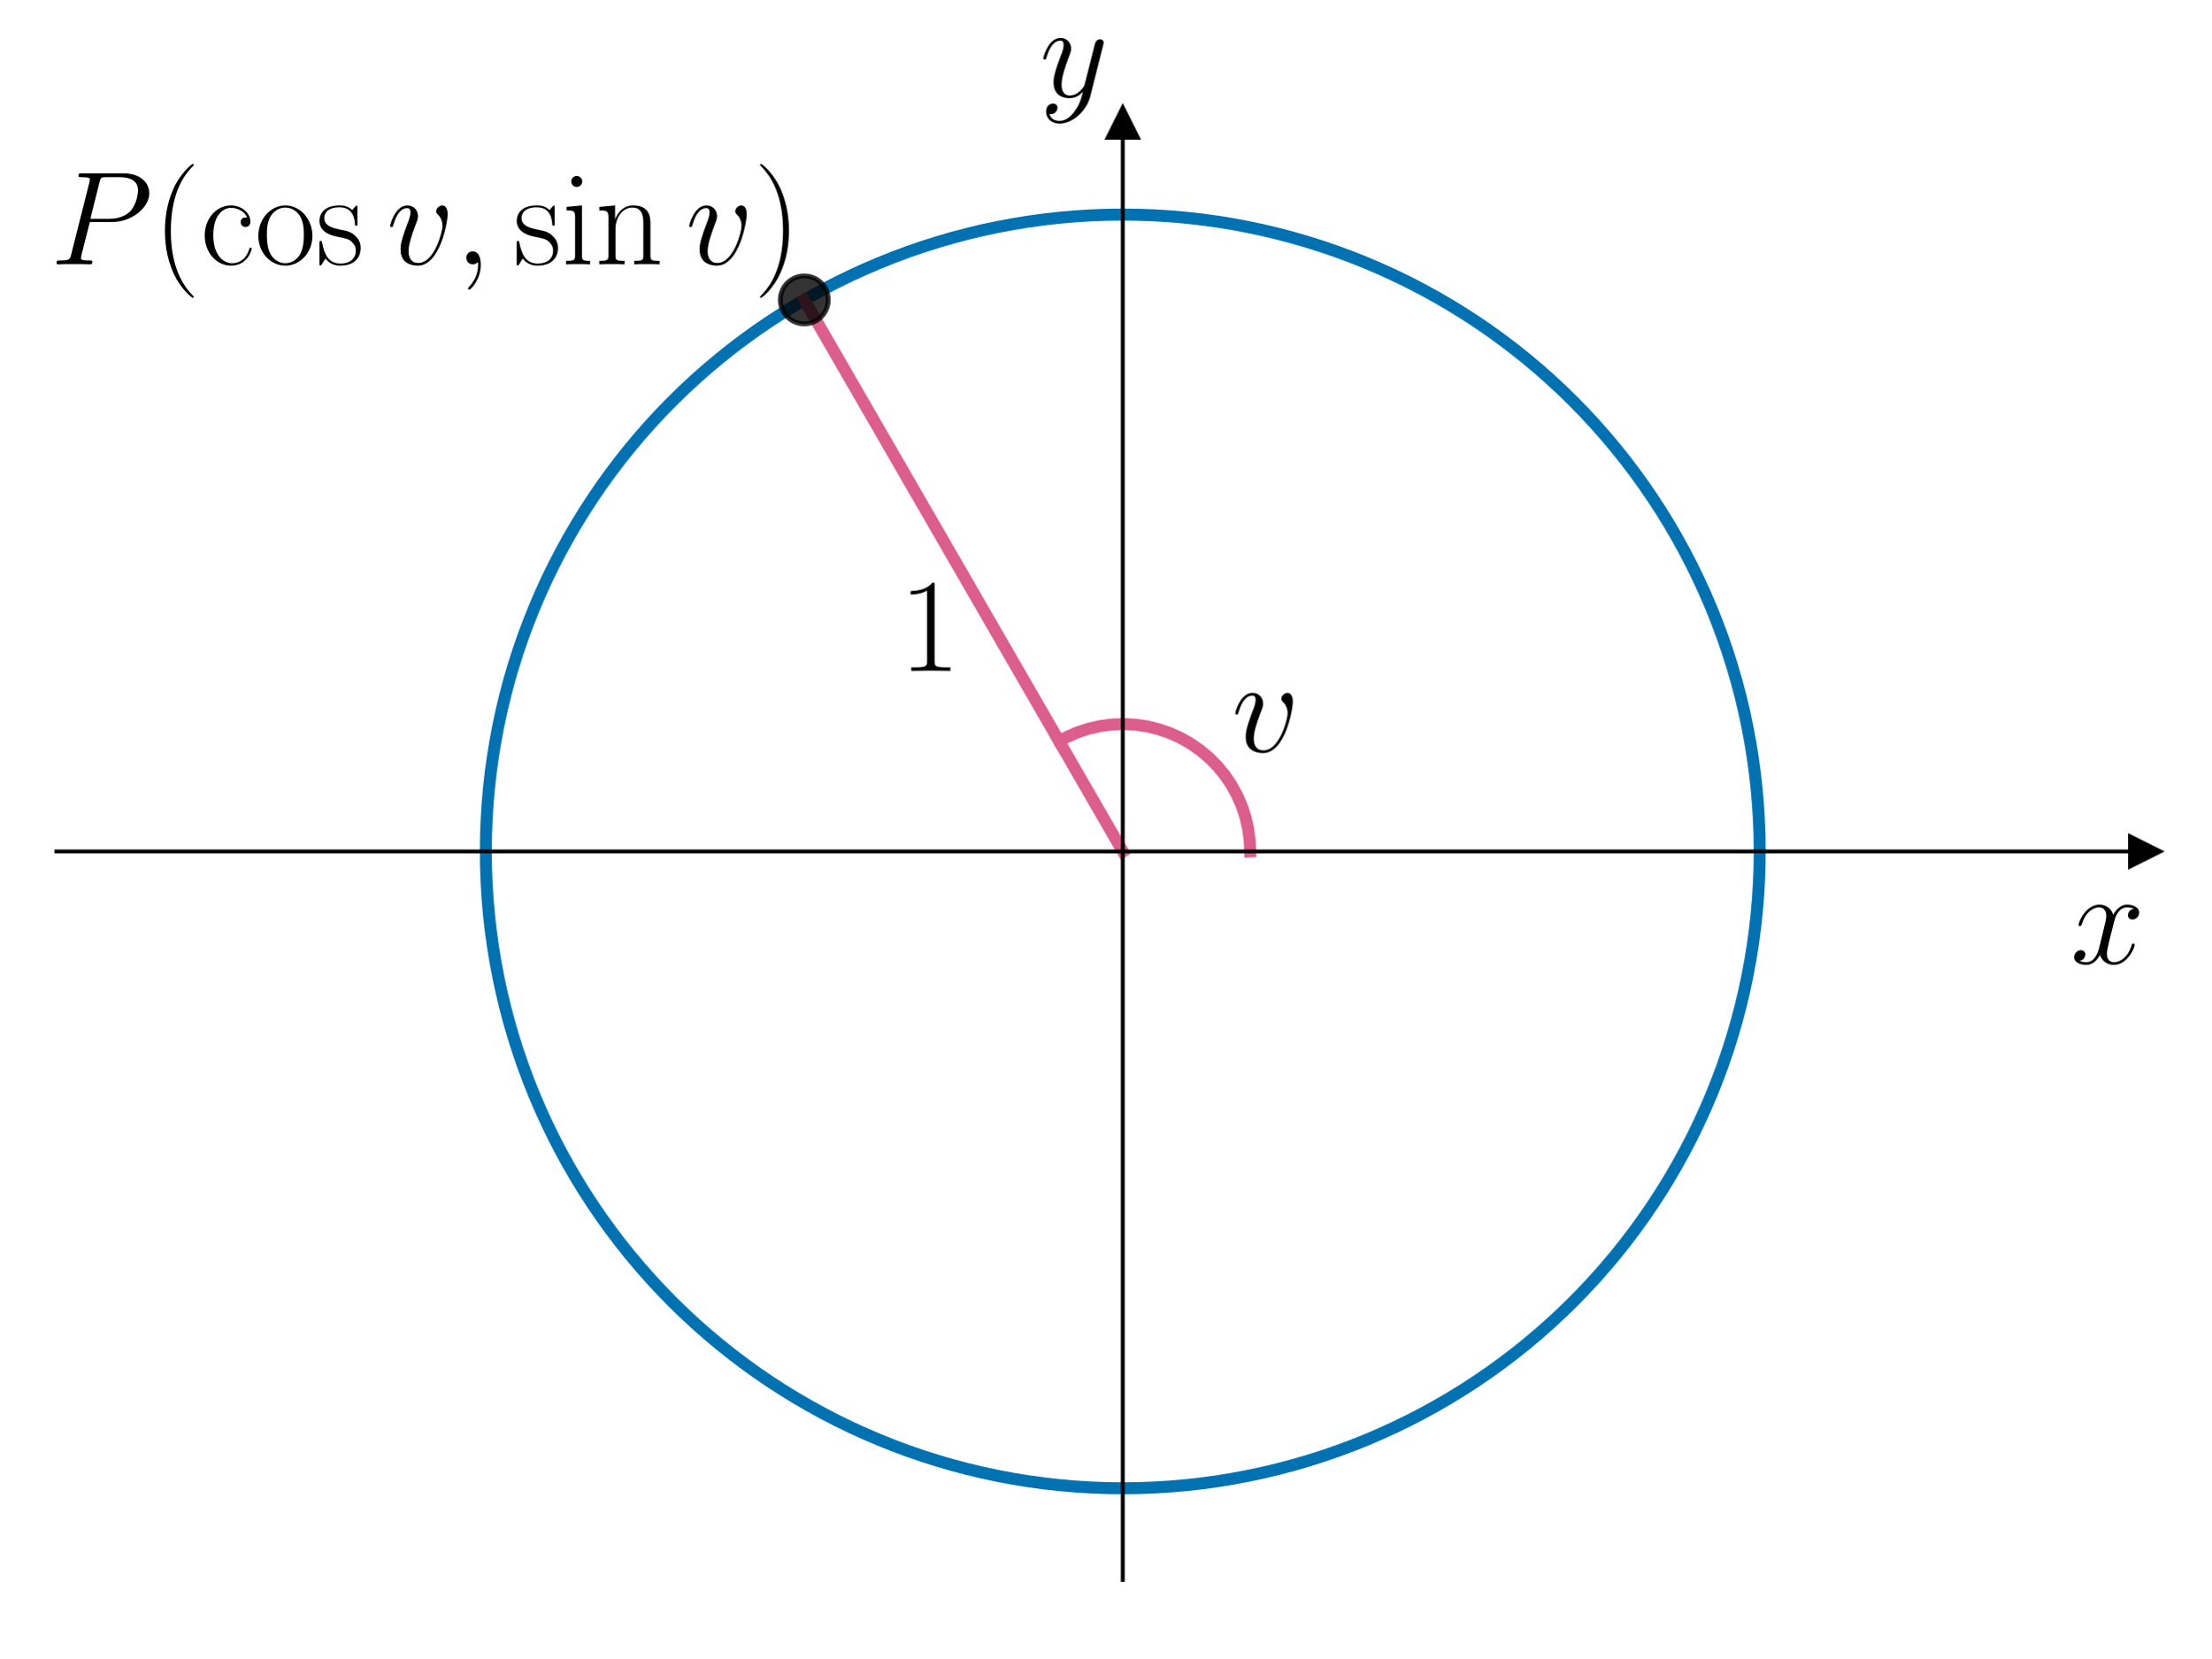
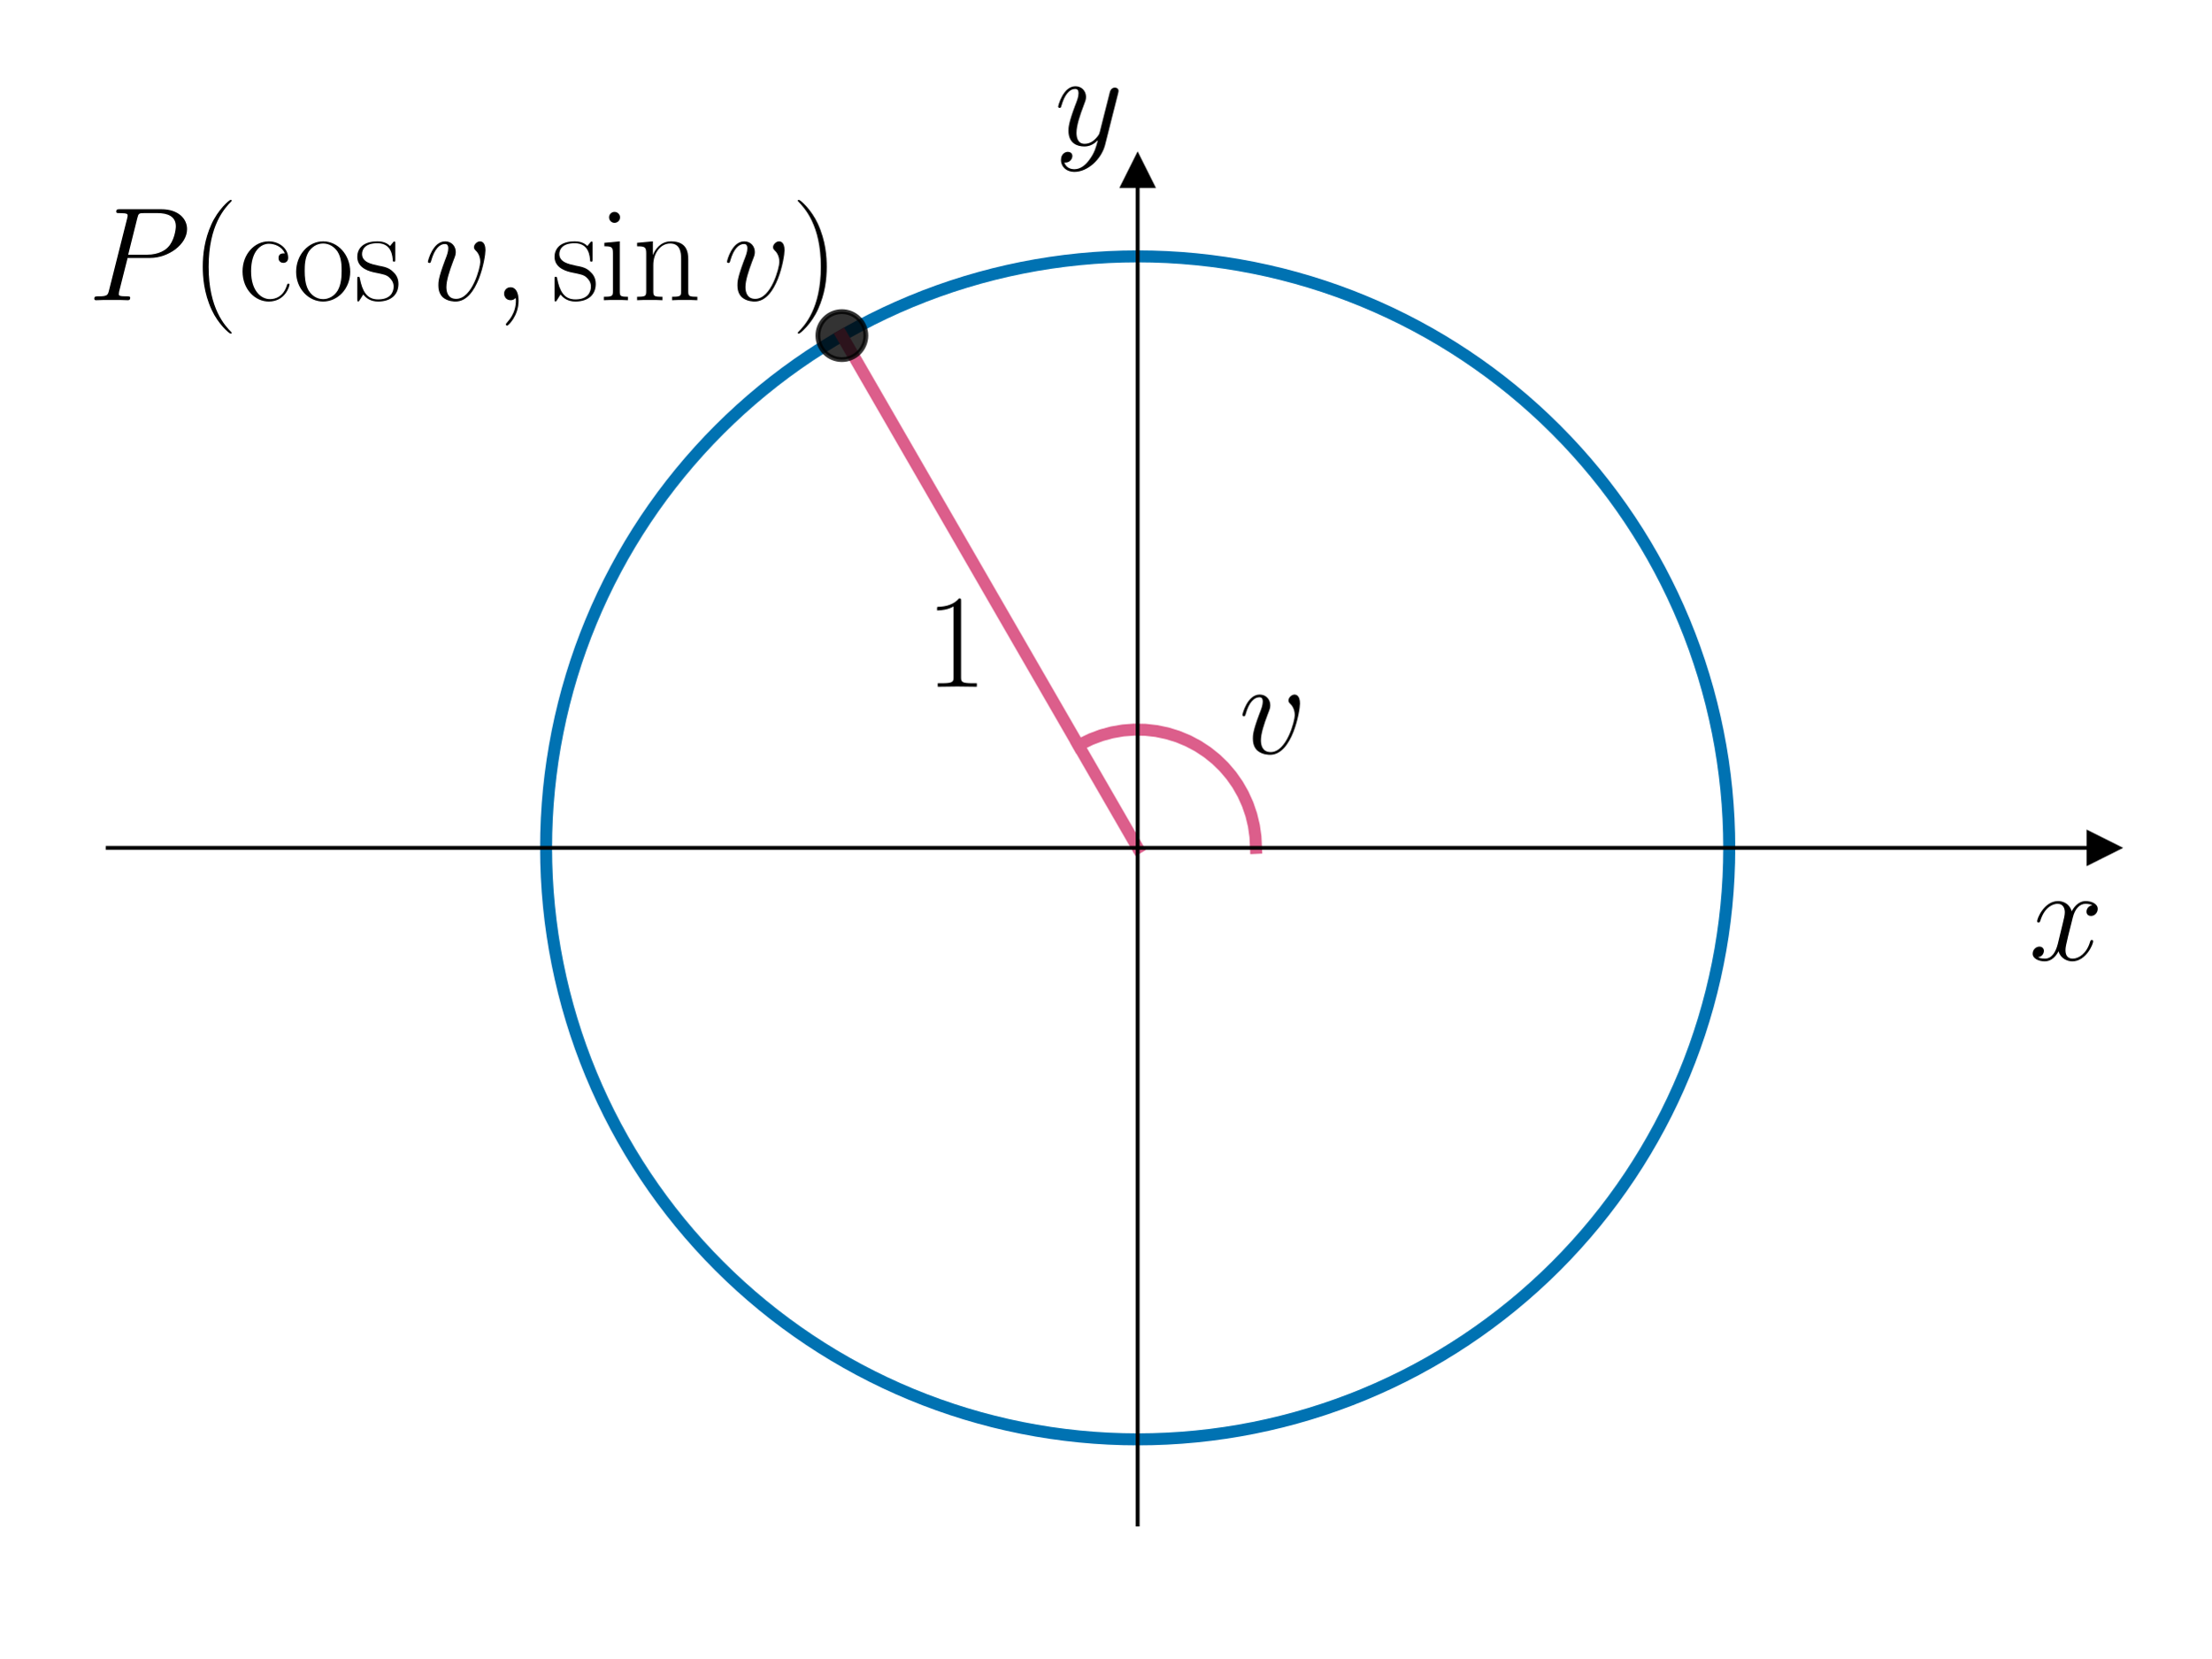
<svg xmlns="http://www.w3.org/2000/svg" xmlns:xlink="http://www.w3.org/1999/xlink" width="460.8pt" height="345.6pt" viewBox="0 0 460.8 345.6" version="1.1">
  <defs>
    <style type="text/css">*{stroke-linejoin: round; stroke-linecap: butt}</style>
  </defs>
  <g id="figure_1">
    <g id="patch_1">
      <path d="M 0 345.6  L 460.8 345.6  L 460.8 0  L 0 0  L 0 345.6  z " style="fill: none" />
    </g>
    <g id="axes_1">
      <g id="patch_2">
-         <path d="M 11.748 329.323  L 447 329.323  L 447 25.605  L 11.748 25.605  L 11.748 329.323  z " style="fill: none" />
+         <path d="M 22.439 317.764  L 438.36 317.764  L 438.36 35.676  L 22.439 35.676  L 22.439 317.764  z " style="fill: none" />
      </g>
      <g id="patch_3">
-         <path d="M 233.987 310.208  C 269.191 310.208 302.958 296.222 327.851 271.328  C 352.744 246.435 366.731 212.668 366.731 177.464  C 366.731 142.26 352.744 108.493 327.851 83.6  C 302.958 58.707 269.191 44.72 233.987 44.72  C 198.783 44.72 165.016 58.707 140.123 83.6  C 115.229 108.493 101.243 142.26 101.243 177.464  C 101.243 212.668 115.229 246.435 140.123 271.328  C 165.016 296.222 198.783 310.208 233.987 310.208  L 233.987 310.208  z " clip-path="url(#p9e43bf0153)" style="fill: none; stroke: #0072b2; stroke-width: 2.5; stroke-linejoin: miter" />
+         <path d="M 237.092 300.01  C 269.789 300.01 301.151 287.019 324.272 263.899  C 347.392 240.779 360.383 209.417 360.383 176.72  C 360.383 144.023 347.392 112.661 324.272 89.54  C 301.151 66.42 269.789 53.429 237.092 53.429  C 204.395 53.429 173.033 66.42 149.913 89.54  C 126.792 112.661 113.802 144.023 113.802 176.72  C 113.802 209.417 126.792 240.779 149.913 263.899  C 173.033 287.019 204.395 300.01 237.092 300.01  L 237.092 300.01  z " clip-path="url(#p2d0e91c365)" style="fill: none; stroke: #0072b2; stroke-width: 2.5; stroke-linejoin: miter" />
      </g>
      <g id="matplotlib.axis_1">
        <g id="text_1">
-           <g transform="translate(431.4785 200.8359) scale(0.28 -0.28)">
+           <g transform="translate(422.8385 200.0916) scale(0.28 -0.28)">
            <defs>
              <path id="CMMI12-79" d="M 3033 2624  C 2828 2585 2752 2431 2752 2310  C 2752 2156 2873 2105 2963 2105  C 3155 2105 3289 2271 3289 2444  C 3289 2694 2982 2816 2713 2816  C 2323 2816 2105 2451 2048 2329  C 1900 2790 1504 2816 1388 2816  C 736 2816 390 1993 390 1849  C 390 1823 416 1790 460 1790  C 512 1790 524 1829 537 1855  C 755 2572 1184 2687 1369 2687  C 1657 2687 1715 2438 1715 2284  C 1715 2143 1676 1993 1600 1678  L 1382 778  C 1286 390 1100 64 761 64  C 729 64 569 64 435 126  C 665 166 716 358 716 435  C 716 563 620 640 499 640  C 345 640 179 505 179 300  C 179 57 480 -64 755 -64  C 1062 -64 1280 153 1414 415  C 1516 64 1836 -64 2073 -64  C 2726 -64 3072 751 3072 896  C 3072 929 3046 955 3008 955  C 2950 955 2944 922 2924 870  C 2752 300 2380 64 2092 64  C 1868 64 1747 204 1747 467  C 1747 607 1772 712 1875 1146  L 2099 2039  C 2195 2425 2412 2687 2707 2687  C 2720 2687 2899 2687 3033 2624  z " transform="scale(0.015625)" />
            </defs>
            <use xlink:href="#CMMI12-79" transform="scale(0.996264)" />
          </g>
        </g>
      </g>
      <g id="matplotlib.axis_2">
        <g id="text_2">
-           <g transform="translate(216.6689 20.17894) scale(0.28 -0.28)">
+           <g transform="translate(219.7742 30.24971) scale(0.28 -0.28)">
            <defs>
              <path id="CMMI12-7a" d="M 1683 -673  C 1510 -921 1260 -1152 947 -1152  C 870 -1152 563 -1139 467 -826  C 486 -833 518 -833 531 -833  C 723 -833 851 -666 851 -519  C 851 -372 729 -320 633 -320  C 531 -320 307 -397 307 -711  C 307 -1050 582 -1280 947 -1280  C 1587 -1280 2233 -673 2412 -7  L 3040 2483  C 3046 2515 3059 2553 3059 2591  C 3059 2687 2982 2752 2886 2752  C 2828 2752 2694 2726 2643 2534  L 2169 657  C 2137 542 2137 530 2086 459  C 1958 281 1747 64 1440 64  C 1081 64 1049 415 1049 587  C 1049 951 1222 1443 1395 1902  C 1465 2087 1504 2177 1504 2305  C 1504 2573 1312 2816 998 2816  C 409 2816 172 1890 172 1838  C 172 1813 198 1781 243 1781  C 300 1781 307 1807 332 1896  C 486 2432 729 2687 979 2687  C 1036 2687 1145 2687 1145 2477  C 1145 2311 1075 2126 979 1883  C 665 1047 665 836 665 683  C 665 76 1100 -64 1420 -64  C 1606 -64 1836 -7 2060 230  L 2067 223  C 1971 -141 1907 -359 1683 -673  z " transform="scale(0.015625)" />
            </defs>
            <use xlink:href="#CMMI12-7a" transform="scale(0.996264)" />
          </g>
        </g>
      </g>
      <g id="line2d_1">
        <defs>
-           <path id="me88a32b76c" d="M 3 0  L -3 -3  L -3 3  z " style="stroke: #000000; stroke-linejoin: miter" />
+           <path id="m96eab78352" d="M 3 0  L -3 -3  L -3 3  z " style="stroke: #000000; stroke-linejoin: miter" />
        </defs>
        <g>
-           <use xlink:href="#me88a32b76c" x="447" y="177.464" style="stroke: #000000; stroke-linejoin: miter" />
+           <use xlink:href="#m96eab78352" x="438.36" y="176.72" style="stroke: #000000; stroke-linejoin: miter" />
        </g>
      </g>
      <g id="line2d_2">
        <defs>
-           <path id="m3d63505431" d="M 0 -3  L -3 3  L 3 3  z " style="stroke: #000000; stroke-linejoin: miter" />
+           <path id="m23b27c1721" d="M 0 -3  L -3 3  L 3 3  z " style="stroke: #000000; stroke-linejoin: miter" />
        </defs>
        <g>
-           <use xlink:href="#m3d63505431" x="233.987" y="25.605" style="stroke: #000000; stroke-linejoin: miter" />
+           <use xlink:href="#m23b27c1721" x="237.092" y="35.676" style="stroke: #000000; stroke-linejoin: miter" />
        </g>
      </g>
      <g id="line2d_3">
-         <path d="M 260.536 177.464  L 260.423 175.022  L 260.086 172.6  L 259.528 170.219  L 258.753 167.9  L 257.768 165.663  L 256.582 163.525  L 255.204 161.505  L 253.645 159.621  L 251.92 157.888  L 250.043 156.321  L 248.03 154.934  L 245.898 153.737  L 243.665 152.742  L 241.349 151.957  L 238.971 151.387  L 236.551 151.039  L 234.109 150.916  L 231.666 151.017  L 229.243 151.343  L 226.86 151.89  L 224.537 152.654  L 222.295 153.628  L 220.712 154.472  L 220.712 154.472  " clip-path="url(#p9e43bf0153)" style="fill: none; stroke: #dc5e8b; stroke-width: 2.5; stroke-linecap: square" />
+         <path d="M 261.75 176.72  L 261.641 174.401  L 261.314 172.103  L 260.773 169.845  L 260.021 167.649  L 259.067 165.533  L 257.917 163.516  L 256.583 161.616  L 255.077 159.85  L 253.411 158.234  L 251.6 156.781  L 249.661 155.505  L 247.61 154.418  L 245.466 153.527  L 243.248 152.843  L 240.976 152.369  L 238.669 152.112  L 236.348 152.073  L 234.033 152.252  L 231.746 152.648  L 229.506 153.258  L 227.333 154.075  L 225.247 155.093  L 224.763 155.365  L 224.763 155.365  " clip-path="url(#p2d0e91c365)" style="fill: none; stroke: #dc5e8b; stroke-width: 2.5; stroke-linecap: square" />
      </g>
      <g id="line2d_4">
-         <path d="M 233.987 177.464  L 167.615 62.504  " clip-path="url(#p9e43bf0153)" style="fill: none; stroke: #dc5e8b; stroke-width: 2.5; stroke-linecap: square" />
+         <path d="M 237.092 176.72  L 175.447 69.947  " clip-path="url(#p2d0e91c365)" style="fill: none; stroke: #dc5e8b; stroke-width: 2.5; stroke-linecap: square" />
      </g>
      <g id="line2d_5">
        <defs>
-           <path id="mc33312d761" d="M 0 5  C 1.326 5 2.598 4.473 3.536 3.536  C 4.473 2.598 5 1.326 5 0  C 5 -1.326 4.473 -2.598 3.536 -3.536  C 2.598 -4.473 1.326 -5 0 -5  C -1.326 -5 -2.598 -4.473 -3.536 -3.536  C -4.473 -2.598 -5 -1.326 -5 0  C -5 1.326 -4.473 2.598 -3.536 3.536  C -2.598 4.473 -1.326 5 0 5  z " style="stroke: #000000; stroke-opacity: 0.8" />
+           <path id="m6d816a7ea5" d="M 0 5  C 1.326 5 2.598 4.473 3.536 3.536  C 4.473 2.598 5 1.326 5 0  C 5 -1.326 4.473 -2.598 3.536 -3.536  C 2.598 -4.473 1.326 -5 0 -5  C -1.326 -5 -2.598 -4.473 -3.536 -3.536  C -4.473 -2.598 -5 -1.326 -5 0  C -5 1.326 -4.473 2.598 -3.536 3.536  C -2.598 4.473 -1.326 5 0 5  z " style="stroke: #000000; stroke-opacity: 0.8" />
        </defs>
-         <g clip-path="url(#p9e43bf0153)">
-           <use xlink:href="#mc33312d761" x="167.615" y="62.504" style="fill-opacity: 0.8; stroke: #000000; stroke-opacity: 0.8" />
+         <g clip-path="url(#p2d0e91c365)">
+           <use xlink:href="#m6d816a7ea5" x="175.447" y="69.947" style="fill-opacity: 0.8; stroke: #000000; stroke-opacity: 0.8" />
        </g>
      </g>
      <g id="patch_4">
-         <path d="M 233.987 329.323  L 233.987 25.605  " style="fill: none; stroke: #000000; stroke-width: 0.8; stroke-linejoin: miter; stroke-linecap: square" />
+         <path d="M 237.092 317.764  L 237.092 35.676  " style="fill: none; stroke: #000000; stroke-width: 0.8; stroke-linejoin: miter; stroke-linecap: square" />
      </g>
      <g id="patch_5">
-         <path d="M 447 329.323  L 447 25.605  " style="fill: none" />
+         <path d="M 438.36 317.764  L 438.36 35.676  " style="fill: none" />
      </g>
      <g id="patch_6">
-         <path d="M 11.748 177.464  L 447 177.464  " style="fill: none; stroke: #000000; stroke-width: 0.8; stroke-linejoin: miter; stroke-linecap: square" />
+         <path d="M 22.439 176.72  L 438.36 176.72  " style="fill: none; stroke: #000000; stroke-width: 0.8; stroke-linejoin: miter; stroke-linecap: square" />
      </g>
      <g id="patch_7">
-         <path d="M 11.748 25.605  L 447 25.605  " style="fill: none" />
+         <path d="M 22.439 35.676  L 438.36 35.676  " style="fill: none" />
      </g>
      <g id="text_3">
-         <g transform="translate(10.46202 55.08496) scale(0.28 -0.28)">
+         <g transform="translate(18.34105 62.56842) scale(0.28 -0.28)">
          <defs>
            <path id="CMMI12-51" d="M 1894 2022  L 2969 2022  C 3853 2022 4736 2673 4736 3400  C 4736 3898 4313 4352 3507 4352  L 1529 4352  C 1408 4352 1350 4352 1350 4230  C 1350 4166 1408 4166 1504 4166  C 1894 4166 1894 4115 1894 4045  C 1894 4032 1894 3994 1868 3898  L 1004 471  C 947 249 934 185 486 185  C 364 185 300 185 300 70  C 300 0 358 0 396 0  C 518 0 646 12 768 12  L 1516 12  C 1638 12 1772 0 1894 0  C 1945 0 2016 0 2016 121  C 2016 185 1958 185 1862 185  C 1478 185 1472 230 1472 293  C 1472 325 1478 369 1484 401  L 1894 2022  z M 2355 3917  C 2412 4153 2438 4166 2688 4166  L 3321 4166  C 3801 4166 4198 4013 4198 3534  C 4198 3369 4115 2826 3821 2533  C 3712 2418 3405 2176 2822 2176  L 1920 2176  L 2355 3917  z " transform="scale(0.015625)" />
            <path id="CMR17-29" d="M 1958 -1562  C 1958 -1556 1958 -1543 1939 -1524  C 1644 -1223 857 -403 857 1596  C 857 3595 1632 4408 1945 4729  C 1945 4735 1958 4748 1958 4767  C 1958 4787 1939 4800 1913 4800  C 1843 4800 1299 4325 985 3620  C 665 2909 576 2218 576 1603  C 576 1141 620 360 1004 -467  C 1312 -1133 1836 -1600 1913 -1600  C 1945 -1600 1958 -1588 1958 -1562  z " transform="scale(0.015625)" />
            <path id="CMR17-65" d="M 2233 2240  C 2112 2240 1932 2240 1932 2015  C 1932 1836 2080 1785 2163 1785  C 2208 1785 2393 1804 2393 2028  C 2393 2476 1958 2816 1465 2816  C 787 2816 211 2201 211 1379  C 211 521 812 -64 1465 -64  C 2259 -64 2457 676 2457 747  C 2457 773 2451 792 2406 792  C 2361 792 2355 786 2329 702  C 2163 180 1798 51 1523 51  C 1113 51 620 431 620 1385  C 620 2358 1094 2700 1472 2700  C 1721 2700 2092 2582 2233 2240  z " transform="scale(0.015625)" />
            <path id="CMR17-71" d="M 2758 1356  C 2758 2176 2163 2816 1465 2816  C 768 2816 172 2176 172 1356  C 172 550 768 -64 1465 -64  C 2163 -64 2758 550 2758 1356  z M 1465 51  C 1164 51 908 230 761 480  C 601 768 582 1126 582 1408  C 582 1676 595 2009 761 2297  C 889 2508 1139 2713 1465 2713  C 1753 2713 1996 2553 2150 2329  C 2348 2028 2348 1606 2348 1408  C 2348 1158 2336 774 2163 467  C 1984 172 1708 51 1465 51  z " transform="scale(0.015625)" />
            <path id="CMR17-75" d="M 1977 2688  C 1977 2803 1971 2809 1932 2809  C 1907 2809 1900 2803 1824 2707  C 1804 2681 1747 2617 1728 2592  C 1523 2809 1235 2816 1126 2816  C 416 2816 160 2444 160 2073  C 160 1497 812 1363 998 1324  C 1401 1241 1542 1216 1676 1100  C 1760 1024 1900 883 1900 652  C 1900 384 1747 38 1158 38  C 601 38 403 460 288 1024  C 268 1113 268 1120 217 1120  C 166 1120 160 1113 160 985  L 160 64  C 160 -52 166 -58 204 -58  C 236 -58 243 -52 275 0  C 313 57 409 211 448 275  C 576 102 800 -64 1158 -64  C 1792 -64 2131 281 2131 780  C 2131 1107 1958 1280 1875 1356  C 1683 1555 1459 1600 1190 1651  C 838 1728 390 1817 390 2208  C 390 2374 480 2726 1126 2726  C 1811 2726 1849 2086 1862 1881  C 1868 1849 1900 1843 1920 1843  C 1977 1843 1977 1862 1977 1971  L 1977 2688  z " transform="scale(0.015625)" />
            <path id="CMMI12-77" d="M 2924 2388  C 2924 2790 2720 2816 2668 2816  C 2515 2816 2374 2662 2374 2534  C 2374 2458 2419 2413 2444 2388  C 2508 2330 2675 2158 2675 1826  C 2675 1558 2291 64 1523 64  C 1132 64 1056 389 1056 625  C 1056 945 1203 1392 1376 1851  C 1478 2113 1504 2177 1504 2305  C 1504 2573 1312 2816 998 2816  C 409 2816 172 1890 172 1838  C 172 1813 198 1781 243 1781  C 300 1781 307 1807 332 1896  C 486 2445 736 2687 979 2687  C 1036 2687 1145 2687 1145 2477  C 1145 2311 1075 2126 979 1883  C 672 1066 672 868 672 715  C 672 574 691 313 889 134  C 1120 -64 1440 -64 1497 -64  C 2560 -64 2924 2024 2924 2388  z " transform="scale(0.015625)" />
            <path id="CMMI12-3c" d="M 1248 -26  C 1248 345 1126 620 864 620  C 659 620 556 454 556 313  C 556 172 652 0 870 0  C 953 0 1024 25 1081 83  C 1094 96 1100 96 1107 96  C 1120 96 1120 6 1120 -26  C 1120 -233 1081 -642 710 -1051  C 640 -1127 640 -1140 640 -1152  C 640 -1184 672 -1216 704 -1216  C 755 -1216 1248 -749 1248 -26  z " transform="scale(0.015625)" />
            <path id="CMR17-6b" d="M 992 3961  C 992 4102 876 4224 729 4224  C 588 4224 467 4108 467 3961  C 467 3820 582 3699 729 3699  C 870 3699 992 3814 992 3961  z M 243 2745  L 243 2579  C 601 2579 652 2540 652 2231  L 652 443  C 652 198 627 166 217 166  L 217 0  C 371 12 646 12 806 12  C 960 12 1222 12 1369 0  L 1369 166  C 992 166 979 205 979 436  L 979 2816  L 243 2745  z " transform="scale(0.015625)" />
            <path id="CMR17-70" d="M 2656 1954  C 2656 2282 2592 2816 1836 2816  C 1331 2816 1068 2424 972 2166  L 966 2166  L 966 2816  L 211 2745  L 211 2578  C 588 2578 646 2540 646 2231  L 646 443  C 646 198 620 166 211 166  L 211 0  C 364 12 646 12 812 12  C 979 12 1267 12 1420 0  L 1420 166  C 1011 166 985 192 985 443  L 985 1678  C 985 2269 1344 2713 1792 2713  C 2265 2713 2316 2289 2316 1980  L 2316 443  C 2316 198 2291 166 1881 166  L 1881 0  C 2035 12 2316 12 2483 12  C 2649 12 2937 12 3091 0  L 3091 166  C 2681 166 2656 192 2656 443  L 2656 1954  z " transform="scale(0.015625)" />
            <path id="CMR17-2a" d="M 1683 1596  C 1683 2057 1638 2839 1254 3665  C 947 4332 422 4800 345 4800  C 326 4800 300 4793 300 4761  C 300 4748 307 4742 313 4729  C 620 4408 1401 3595 1401 1603  C 1401 -396 627 -1210 313 -1530  C 307 -1543 300 -1549 300 -1562  C 300 -1594 326 -1600 345 -1600  C 416 -1600 960 -1127 1273 -422  C 1593 289 1683 981 1683 1596  z " transform="scale(0.015625)" />
          </defs>
          <use xlink:href="#CMMI12-51" transform="scale(0.996264)" />
          <use xlink:href="#CMR17-29" transform="translate(76.42582 0) scale(0.996264)" />
          <use xlink:href="#CMR17-65" transform="translate(111.7066 0) scale(0.996264)" />
          <use xlink:href="#CMR17-71" transform="translate(152.1922 0) scale(0.996264)" />
          <use xlink:href="#CMR17-75" transform="translate(197.8827 0) scale(0.996264)" />
          <use xlink:href="#CMMI12-77" transform="translate(250.2885 0) scale(0.996264)" />
          <use xlink:href="#CMMI12-3c" transform="translate(301.0236 0) scale(0.996264)" />
          <use xlink:href="#CMR17-75" transform="translate(344.7252 0) scale(0.996264)" />
          <use xlink:href="#CMR17-6b" transform="translate(380.5266 0) scale(0.996264)" />
          <use xlink:href="#CMR17-70" transform="translate(405.3976 0) scale(0.996264)" />
          <use xlink:href="#CMMI12-77" transform="translate(472.8974 0) scale(0.996264)" />
          <use xlink:href="#CMR17-2a" transform="translate(523.6326 0) scale(0.996264)" />
        </g>
      </g>
      <g id="text_4">
-         <g transform="translate(187.3504 139.8249) scale(0.28 -0.28)">
+         <g transform="translate(192.866 143.1335) scale(0.28 -0.28)">
          <defs>
            <path id="CMR17-33" d="M 1702 4083  C 1702 4217 1696 4224 1606 4224  C 1356 3927 979 3833 620 3820  C 601 3820 569 3820 563 3808  C 556 3795 556 3782 556 3648  C 755 3648 1088 3686 1344 3839  L 1344 467  C 1344 243 1331 166 780 166  L 588 166  L 588 0  C 896 6 1216 12 1523 12  C 1830 12 2150 6 2457 0  L 2457 166  L 2265 166  C 1715 166 1702 236 1702 467  L 1702 4083  z " transform="scale(0.015625)" />
          </defs>
          <use xlink:href="#CMR17-33" transform="scale(0.996264)" />
        </g>
      </g>
      <g id="text_5">
-         <g transform="translate(256.6853 156.6839) scale(0.28 -0.28)">
+         <g transform="translate(258.1741 157.0403) scale(0.28 -0.28)">
          <use xlink:href="#CMMI12-77" transform="scale(0.996264)" />
        </g>
      </g>
    </g>
  </g>
  <defs>
-     <clipPath id="p9e43bf0153">
-       <rect x="11.748" y="25.605" width="435.252" height="303.719" />
+     <clipPath id="p2d0e91c365">
+       <rect x="22.439" y="35.676" width="415.921" height="282.088" />
    </clipPath>
  </defs>
</svg>
